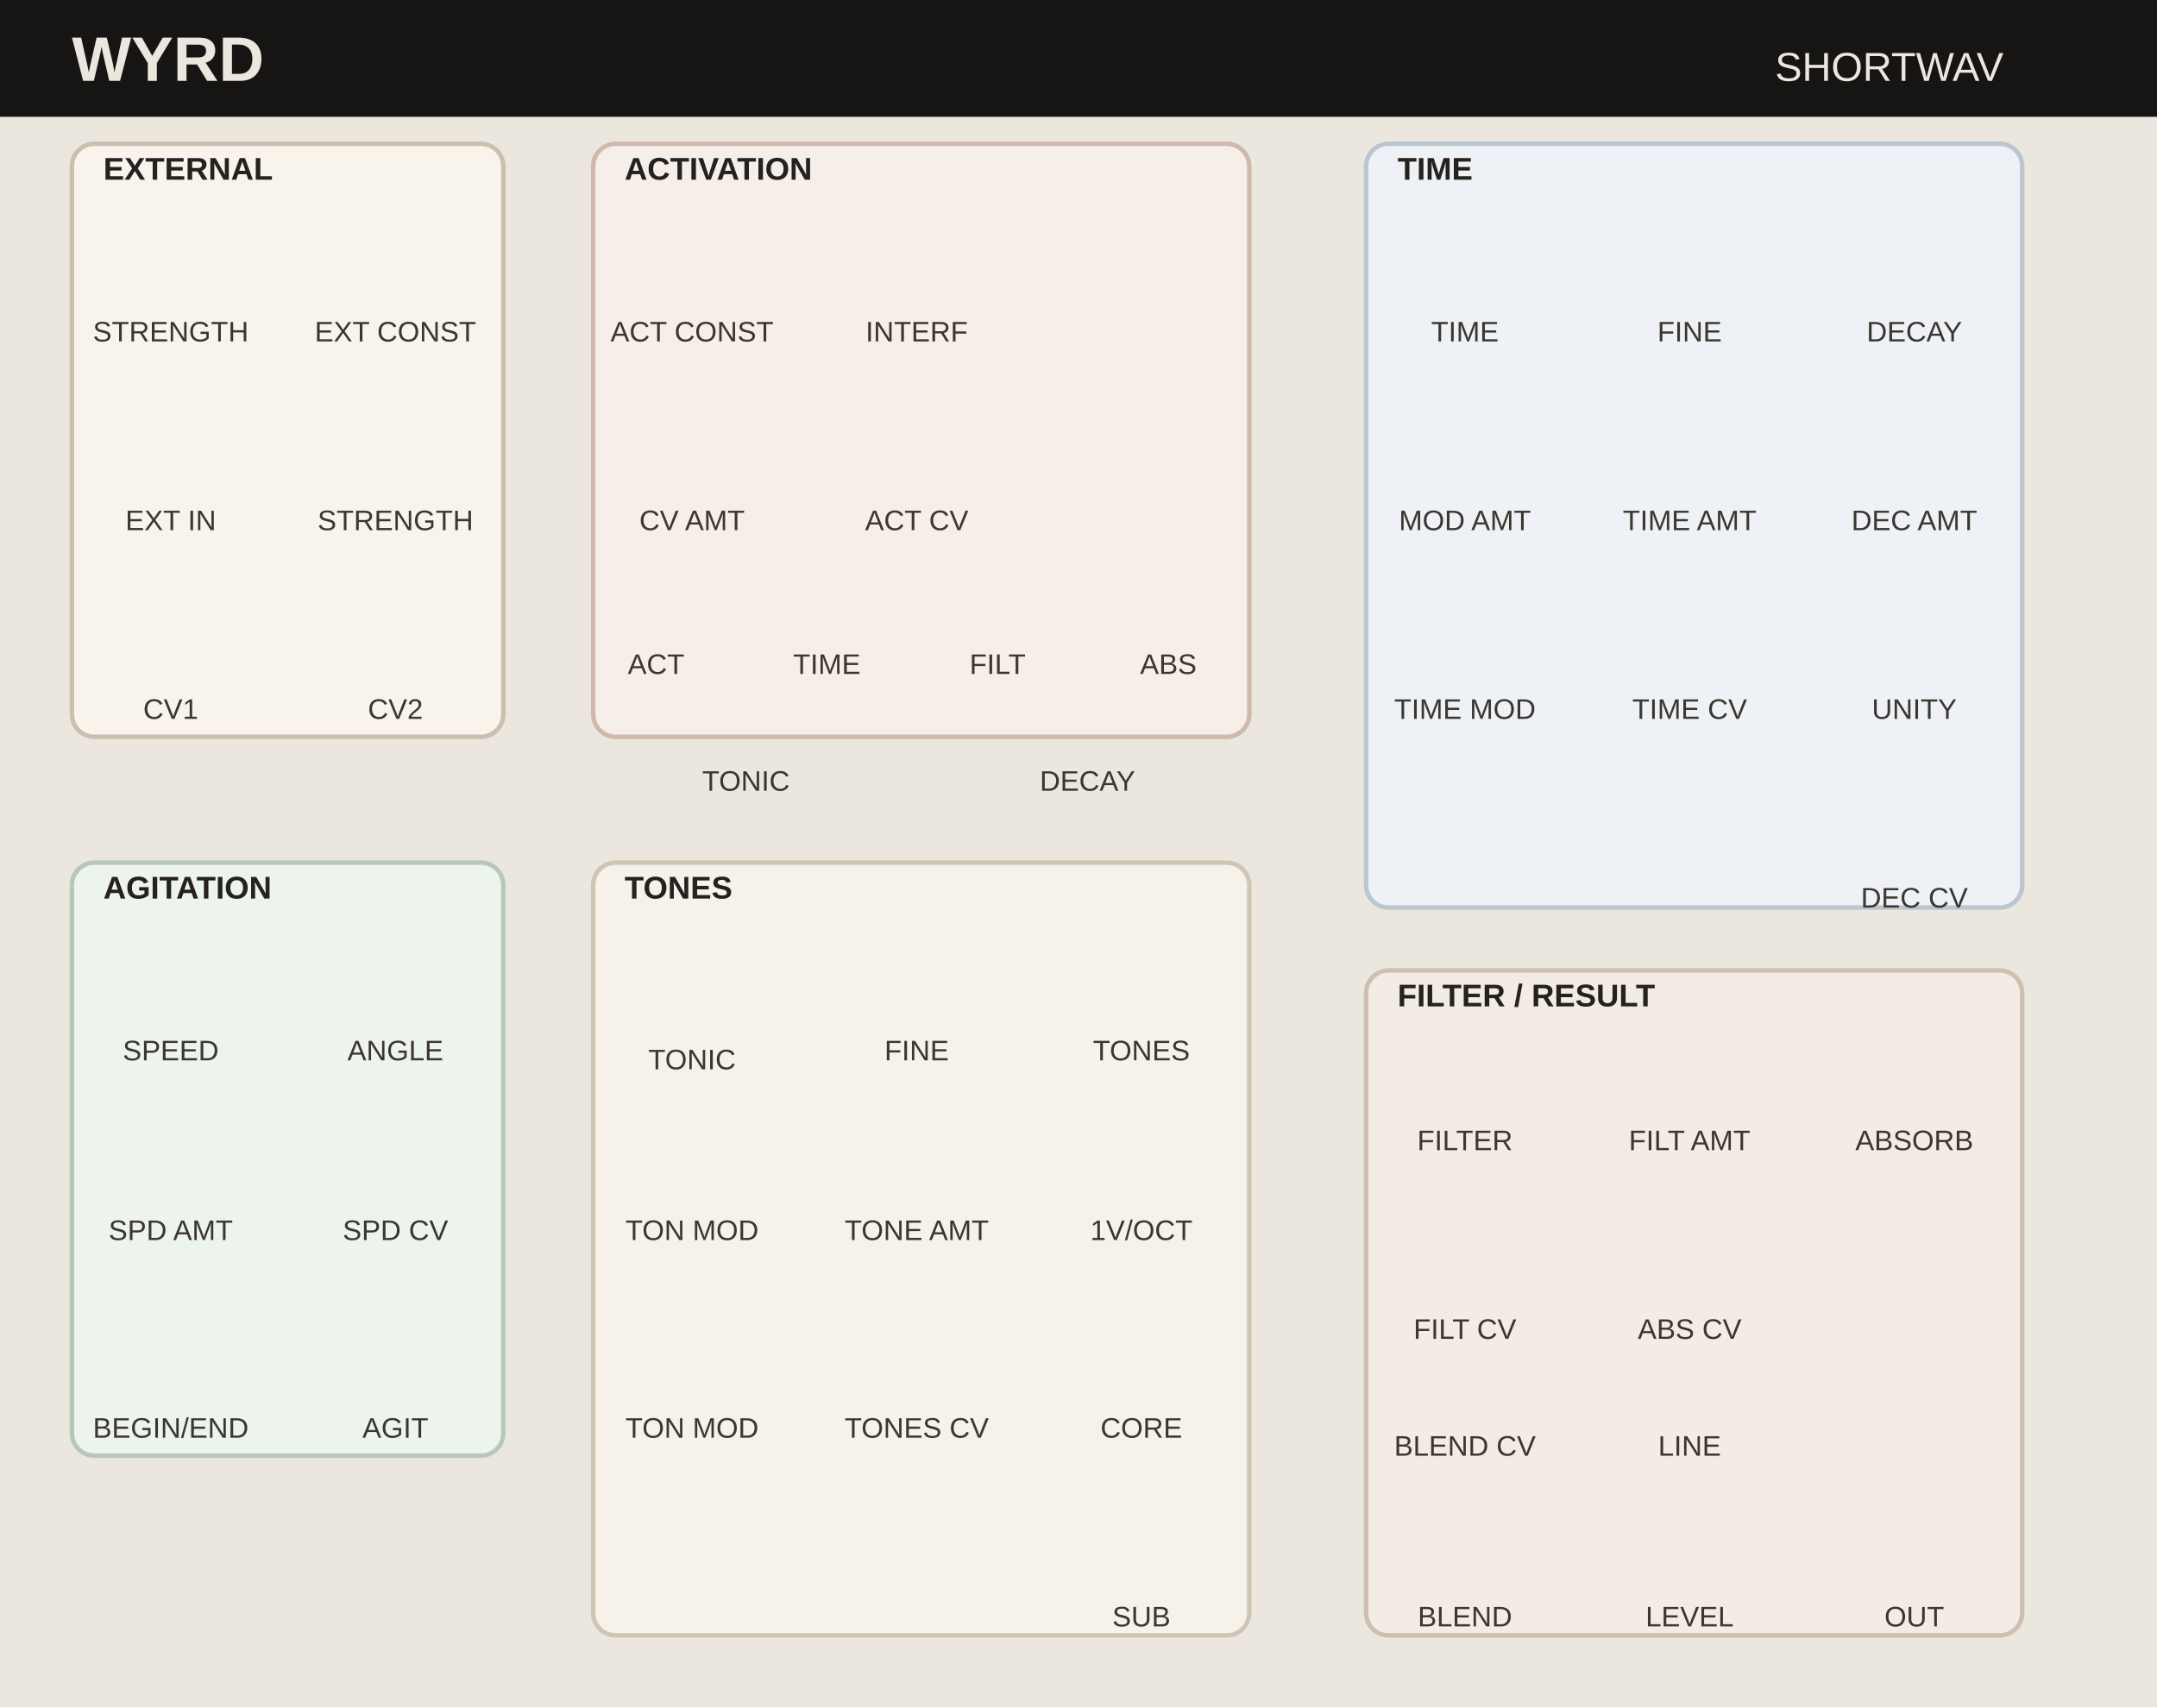
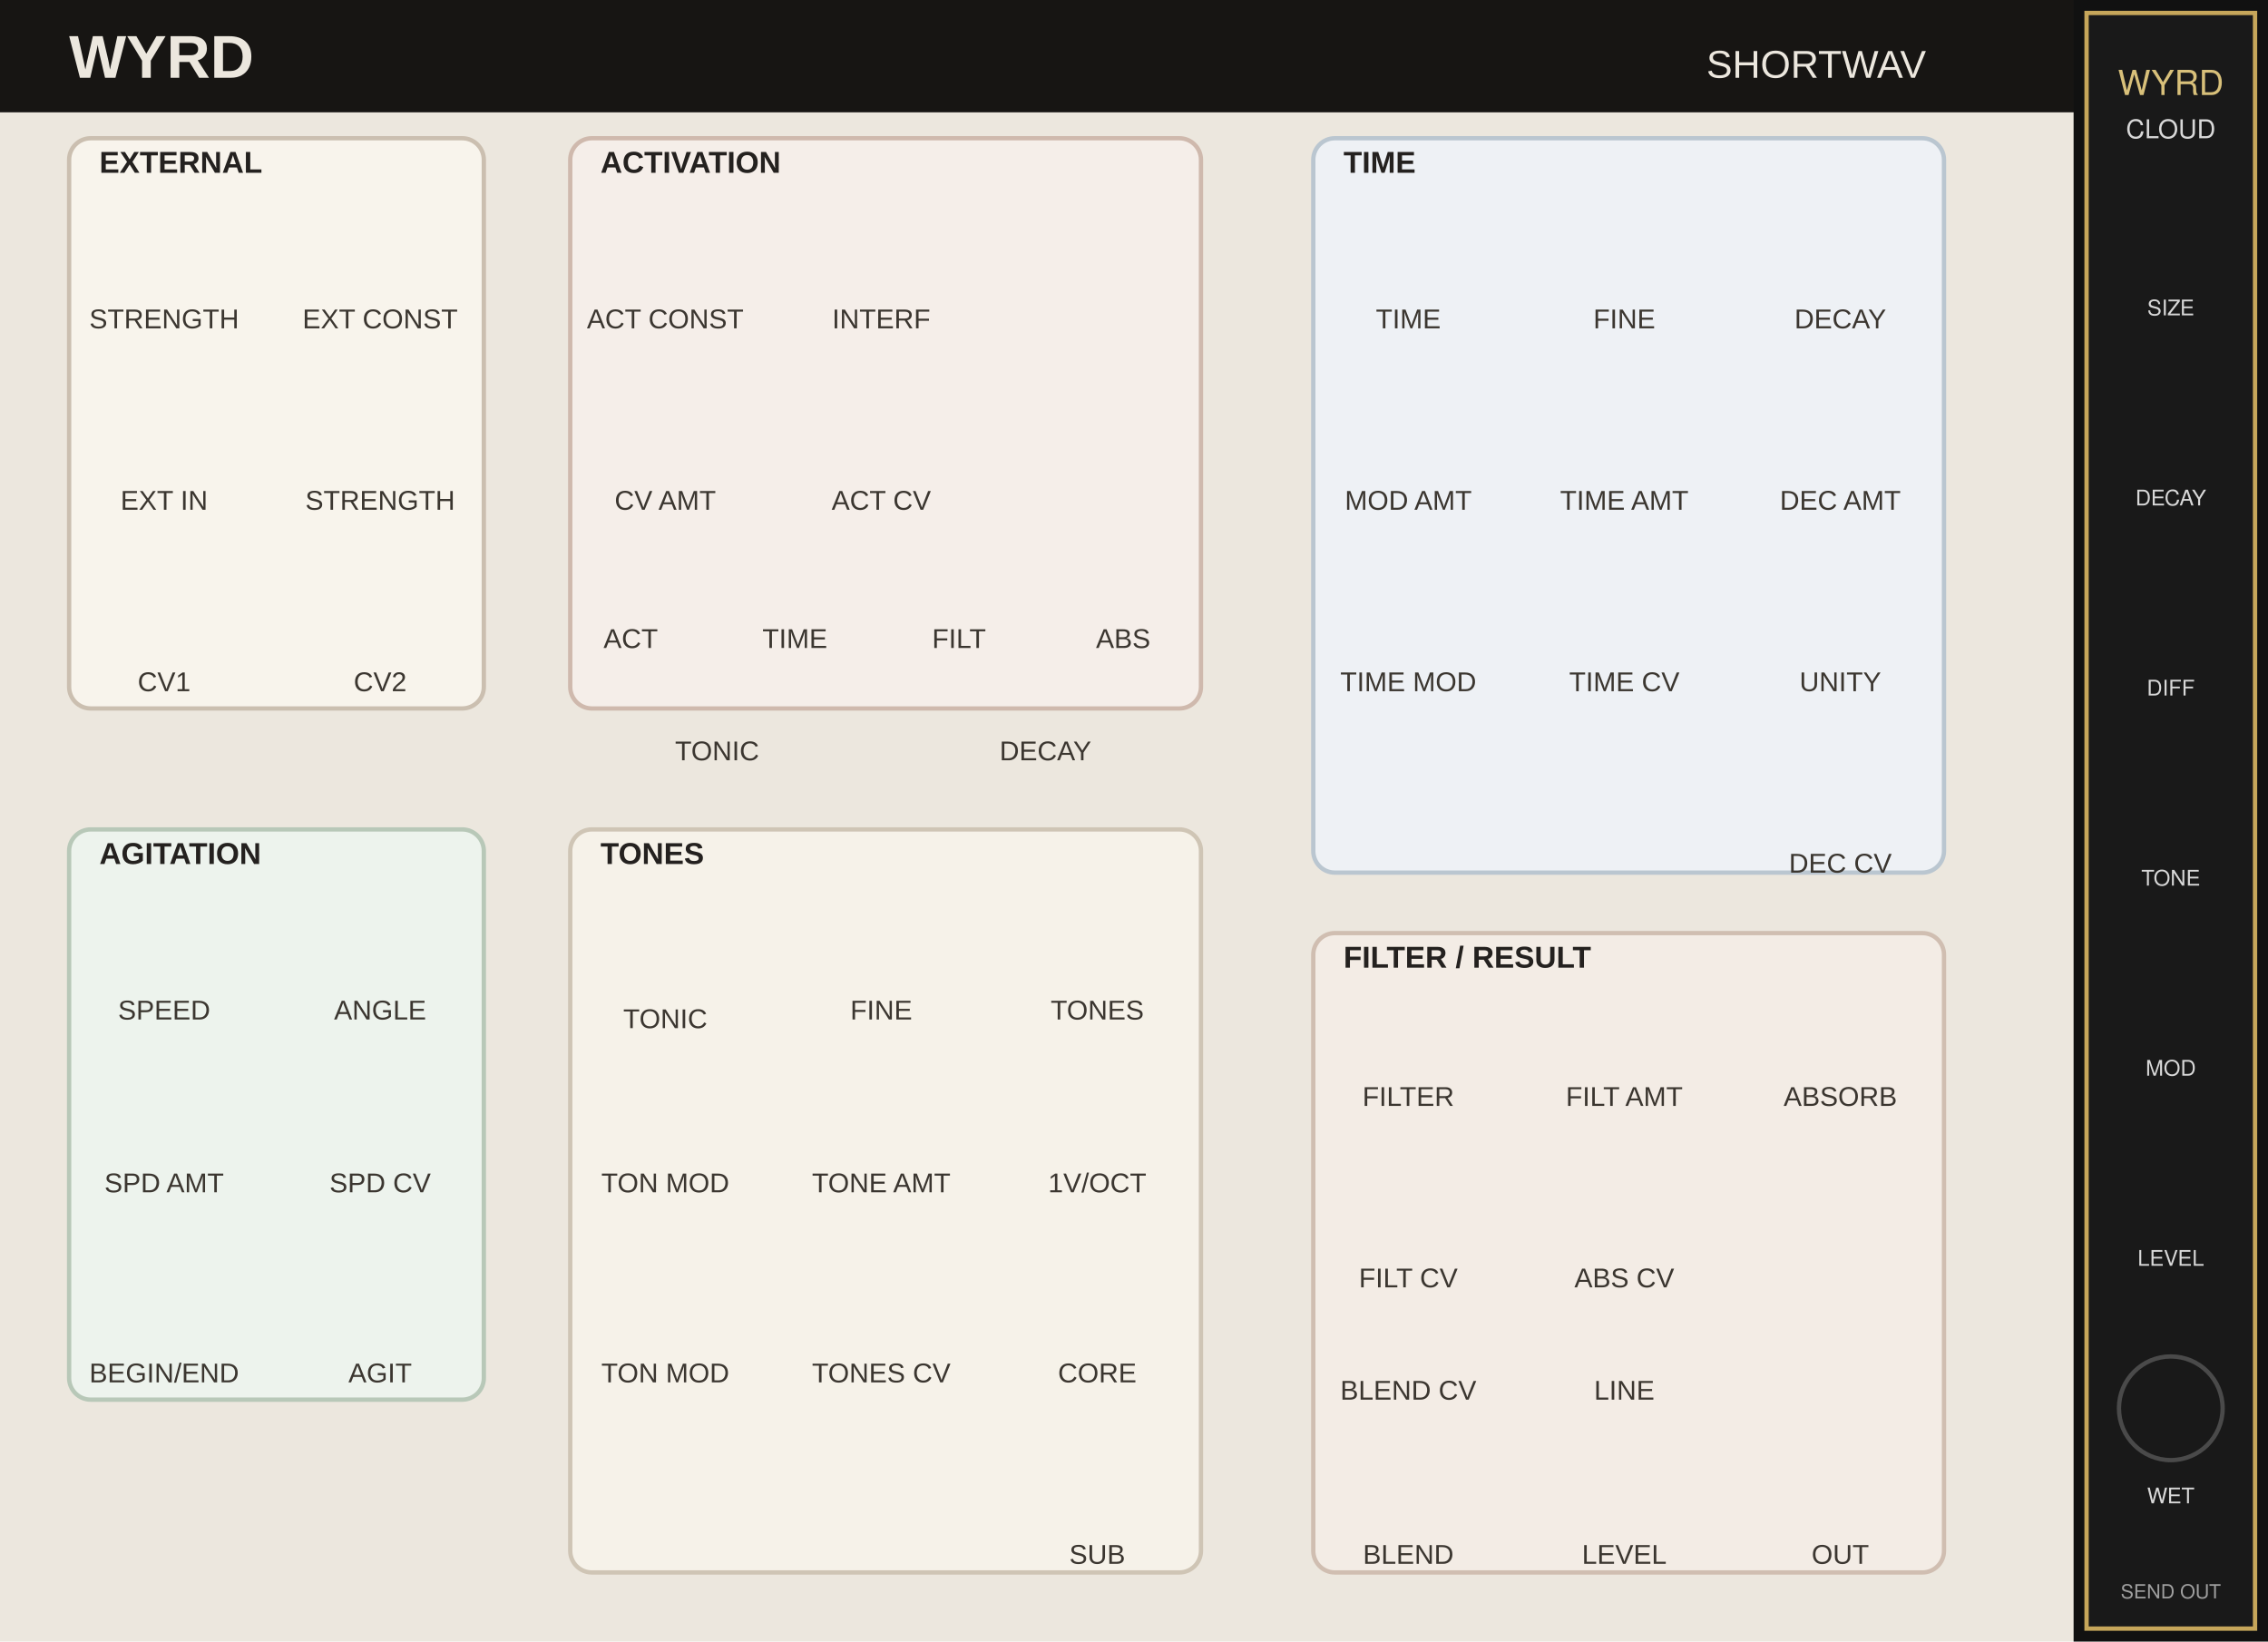
- <svg xmlns="http://www.w3.org/2000/svg" viewBox="0 0 480 380" width="480" height="380">
-   <rect width="480" height="380" fill="#ece7de" />
-   <rect x="0" y="0" width="480" height="26" fill="#171513" />
+ <svg xmlns="http://www.w3.org/2000/svg" viewBox="0 0 525 380" width="525" height="380">
+   <rect width="525" height="380" fill="#ece7de" />
+   <rect x="0" y="0" width="525" height="26" fill="#171513" />
  <text x="16" y="18" font-family="Arial, Helvetica, sans-serif" font-size="14" fill="#ece7de" font-weight="700">WYRD</text>
  <text x="395" y="18" font-family="Arial, Helvetica, sans-serif" font-size="9" fill="#ece7de">SHORTWAV</text>
  <rect x="16" y="32" width="96" height="132" rx="5" fill="#f8f4ec" stroke="#cbbfb0" />
  <rect x="16" y="192" width="96" height="132" rx="5" fill="#edf3ed" stroke="#b8c8b8" />
  <rect x="132" y="32" width="146" height="132" rx="5" fill="#f5eee9" stroke="#cfb9ad" />
  <rect x="132" y="192" width="146" height="172" rx="5" fill="#f6f2e9" stroke="#cfc5b5" />
  <rect x="304" y="32" width="146" height="170" rx="5" fill="#eef1f5" stroke="#bac6d0" />
  <rect x="304" y="216" width="146" height="148" rx="5" fill="#f3ece5" stroke="#d0beb1" />
+   <rect x="480" y="0" width="45" height="380" fill="#111111" />
+   <rect x="483" y="3" width="39" height="374" fill="#191919" stroke="#c6a65a" stroke-width="1" />
  <g font-family="Arial, Helvetica, sans-serif" fill="#24211f">
    <text x="23" y="40" font-size="7" font-weight="700">EXTERNAL</text>
    <text x="23" y="200" font-size="7" font-weight="700">AGITATION</text>
    <text x="139" y="40" font-size="7" font-weight="700">ACTIVATION</text>
    <text x="139" y="200" font-size="7" font-weight="700">TONES</text>
    <text x="311" y="40" font-size="7" font-weight="700">TIME</text>
    <text x="311" y="224" font-size="7" font-weight="700">FILTER / RESULT</text>
  </g>
  <g font-family="Arial, Helvetica, sans-serif" font-size="6.3" fill="#3b3630" text-anchor="middle">
    <text x="38" y="76">STRENGTH</text>
    <text x="88" y="76">EXT CONST</text>
    <text x="38" y="118">EXT IN</text>
    <text x="88" y="118">STRENGTH</text>
    <text x="38" y="160">CV1</text>
    <text x="88" y="160">CV2</text>
    <text x="38" y="236">SPEED</text>
    <text x="88" y="236">ANGLE</text>
    <text x="38" y="276">SPD AMT</text>
    <text x="88" y="276">SPD CV</text>
    <text x="38" y="320">BEGIN/END</text>
    <text x="88" y="320">AGIT</text>
    <text x="154" y="76">ACT CONST</text>
    <text x="204" y="76">INTERF</text>
    <text x="154" y="118">CV AMT</text>
    <text x="204" y="118">ACT CV</text>
    <text x="146" y="150">ACT</text>
    <text x="184" y="150">TIME</text>
    <text x="222" y="150">FILT</text>
    <text x="260" y="150">ABS</text>
    <text x="166" y="176">TONIC</text>
    <text x="242" y="176">DECAY</text>
    <text x="154" y="238">TONIC</text>
    <text x="204" y="236">FINE</text>
    <text x="254" y="236">TONES</text>
    <text x="154" y="276">TON MOD</text>
    <text x="204" y="276">TONE AMT</text>
    <text x="254" y="276">1V/OCT</text>
    <text x="154" y="320">TON MOD</text>
    <text x="204" y="320">TONES CV</text>
    <text x="254" y="320">CORE</text>
    <text x="254" y="362">SUB</text>
    <text x="326" y="76">TIME</text>
    <text x="376" y="76">FINE</text>
    <text x="426" y="76">DECAY</text>
    <text x="326" y="118">MOD AMT</text>
    <text x="376" y="118">TIME AMT</text>
    <text x="426" y="118">DEC AMT</text>
    <text x="326" y="160">TIME MOD</text>
    <text x="376" y="160">TIME CV</text>
    <text x="426" y="160">UNITY</text>
    <text x="426" y="202">DEC CV</text>
    <text x="326" y="256">FILTER</text>
    <text x="376" y="256">FILT AMT</text>
    <text x="426" y="256">ABSORB</text>
    <text x="326" y="298">FILT CV</text>
    <text x="376" y="298">ABS CV</text>
    <text x="326" y="324">BLEND CV</text>
    <text x="376" y="324">LINE</text>
    <text x="326" y="362">BLEND</text>
    <text x="376" y="362">LEVEL</text>
    <text x="426" y="362">OUT</text>
  </g>
+   <g text-anchor="middle" font-family="Helvetica,Arial,sans-serif">
+     <text x="502.5" y="22" font-size="8" fill="#d8c07a">WYRD</text>
+     <text x="502.5" y="32" font-size="6" fill="#d8d8d8">CLOUD</text>
+     <text x="502.5" y="73" font-size="5" fill="#d8d8d8">SIZE</text>
+     <text x="502.5" y="117" font-size="5" fill="#d8d8d8">DECAY</text>
+     <text x="502.5" y="161" font-size="5" fill="#d8d8d8">DIFF</text>
+     <text x="502.5" y="205" font-size="5" fill="#d8d8d8">TONE</text>
+     <text x="502.5" y="249" font-size="5" fill="#d8d8d8">MOD</text>
+     <text x="502.5" y="293" font-size="5" fill="#d8d8d8">LEVEL</text>
+     <circle cx="502.5" cy="326" r="12" fill="none" stroke="#4a4a4a" stroke-width="1" />
+     <text x="502.5" y="348" font-size="5" fill="#d8d8d8">WET</text>
+     <text x="502.5" y="370" font-size="4.5" fill="#9f9f9f">SEND OUT</text>
+   </g>
</svg>
